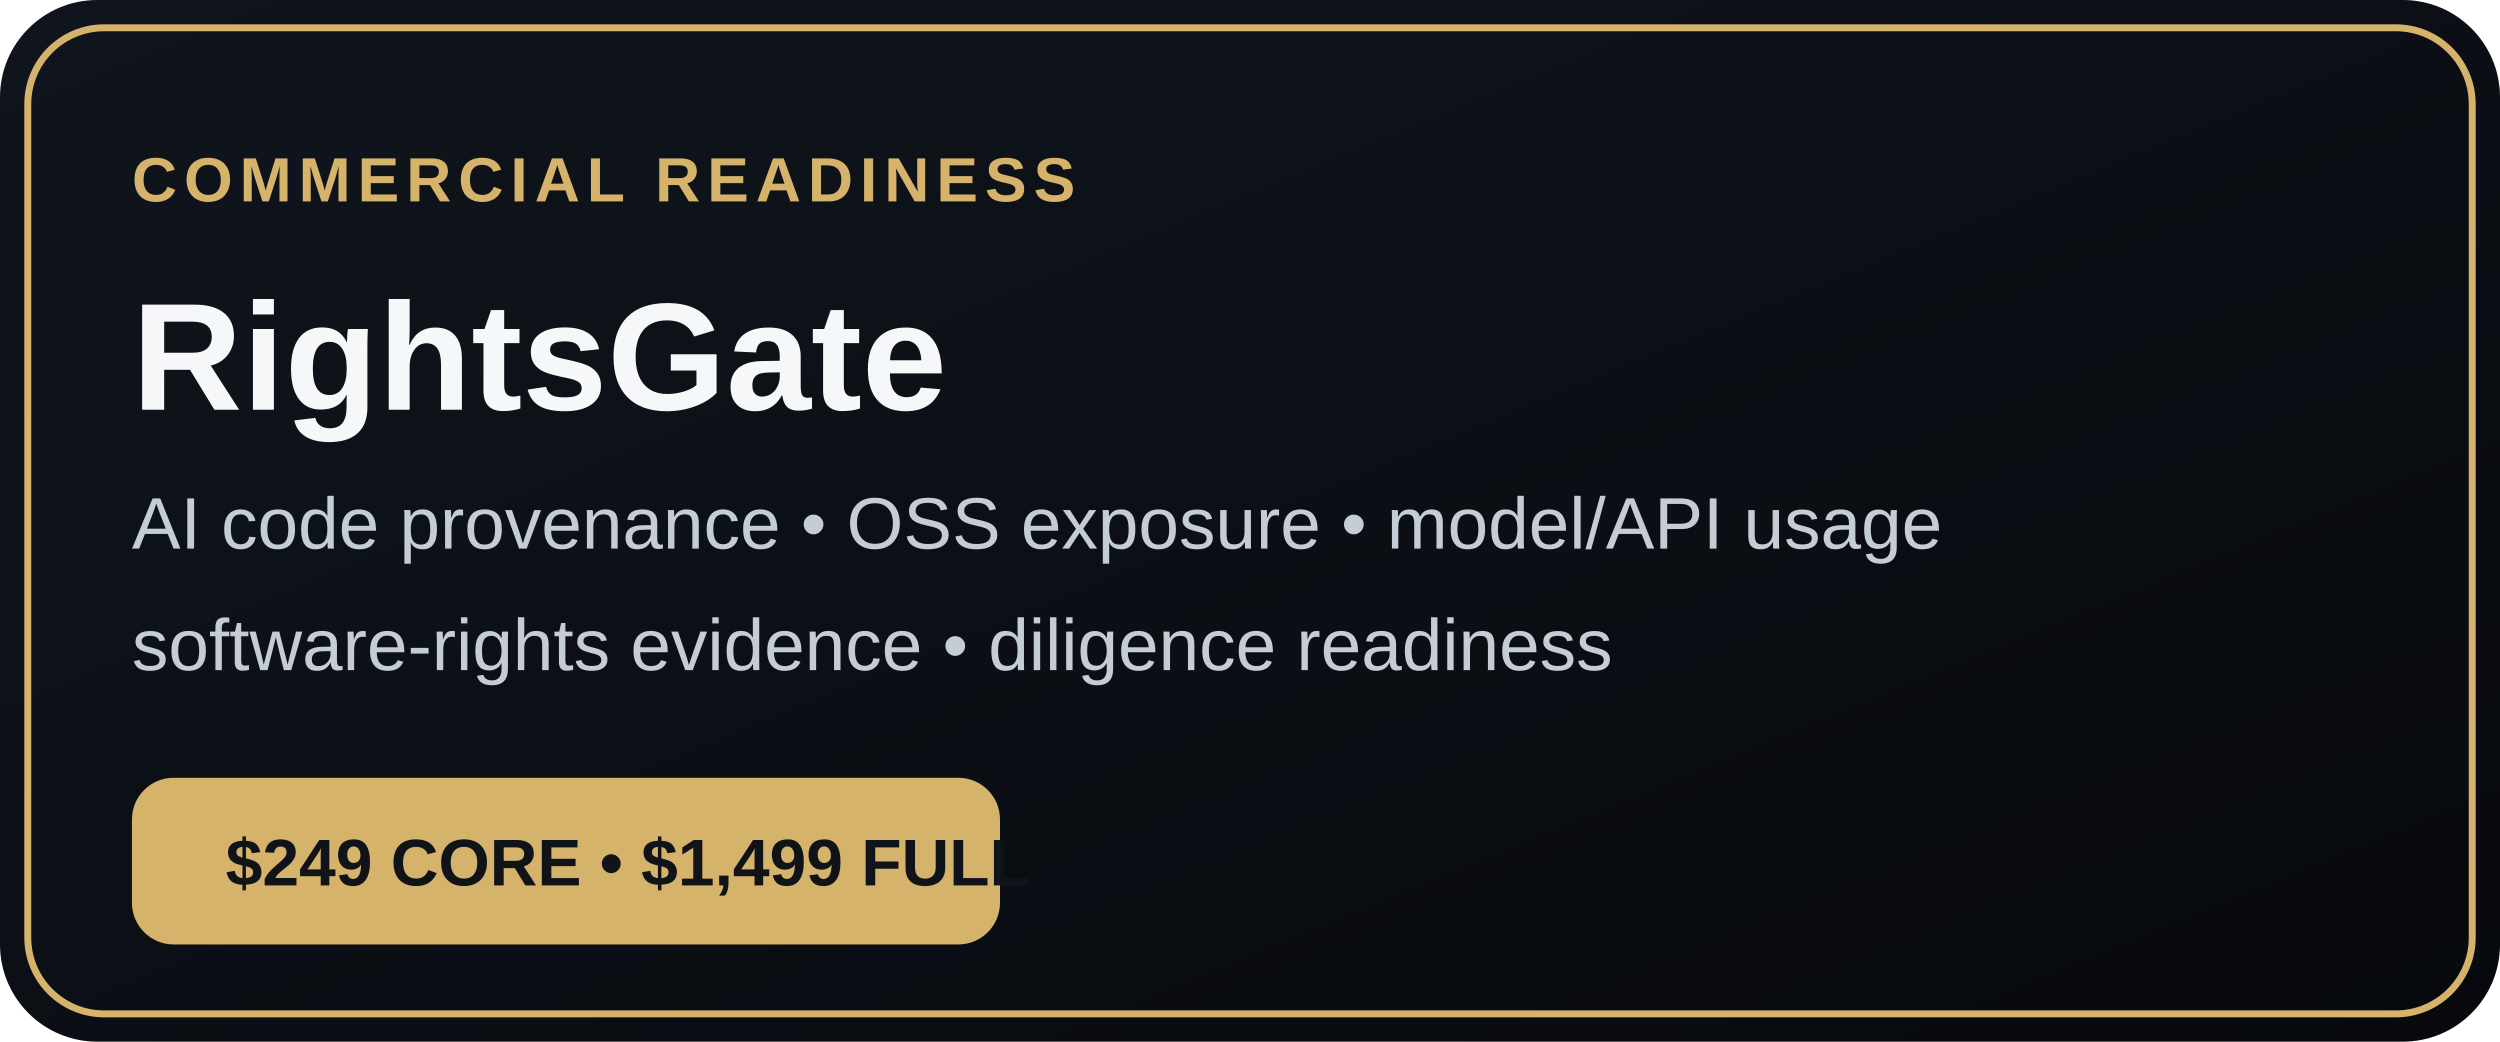
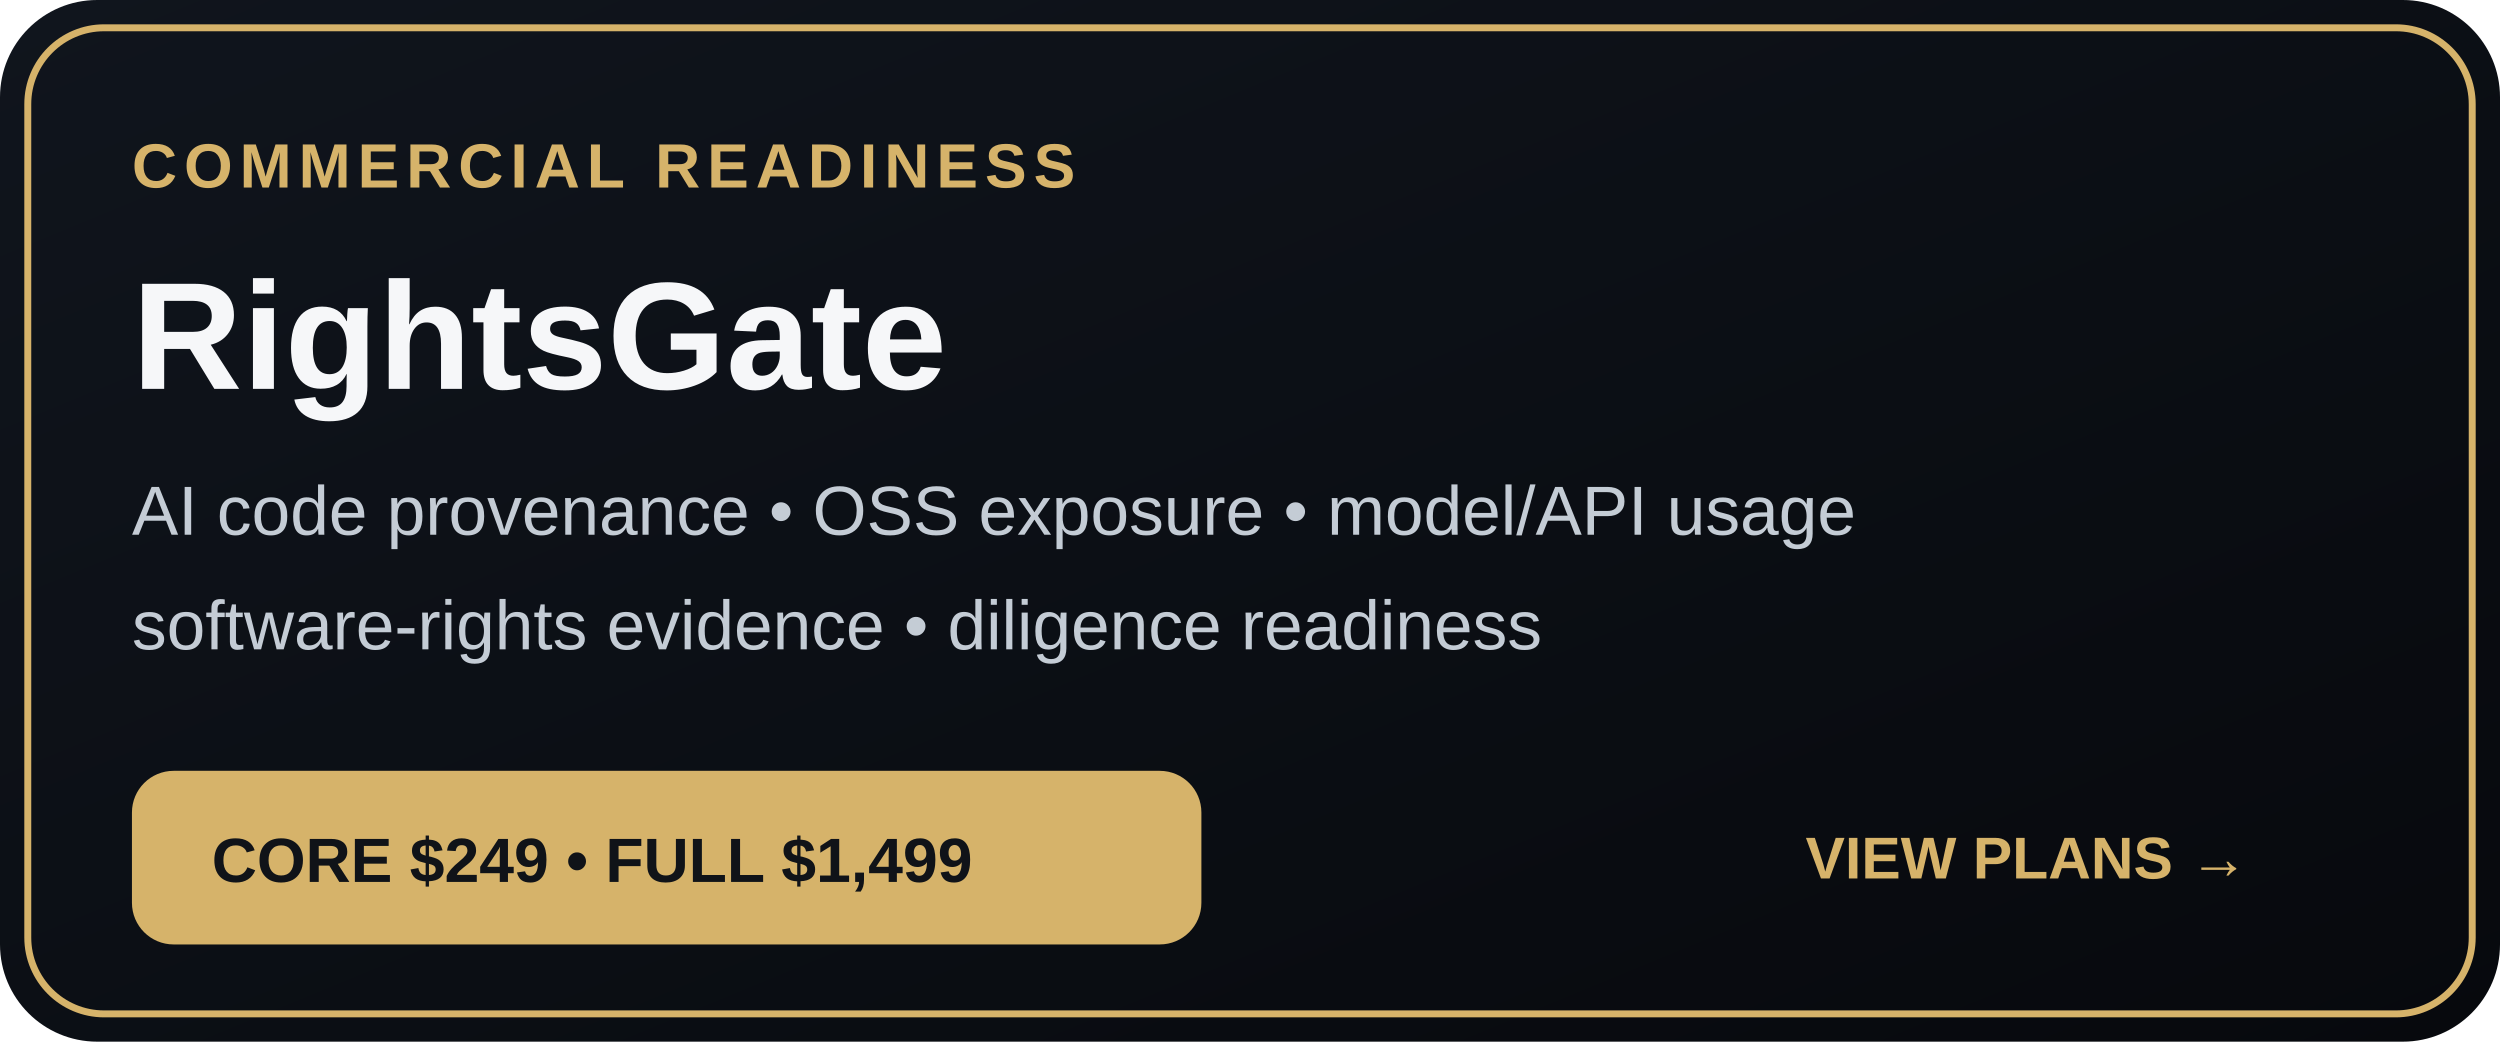
<svg xmlns="http://www.w3.org/2000/svg" width="720" height="300" viewBox="0 0 720 300" role="img" aria-label="RightsGate AI Software Readiness Audit">
  <defs>
    <linearGradient id="b" x1="0" y1="0" x2="1" y2="1">
      <stop stop-color="#10151d" />
      <stop offset="1" stop-color="#07090d" />
    </linearGradient>
  </defs>
  <rect width="720" height="300" rx="28" fill="url(#b)" />
  <rect x="8" y="8" width="704" height="284" rx="22" fill="none" stroke="#d6b36a" stroke-width="2" />
-   <text x="38" y="58" font-family="Arial" font-size="18" font-weight="700" fill="#d6b36a" letter-spacing="2">COMMERCIAL READINESS</text>
-   <text x="38" y="118" font-family="Arial" font-size="44" font-weight="800" fill="#f6f7f9">RightsGate</text>
-   <text x="38" y="158" font-family="Arial" font-size="21" fill="#c4ccd5">AI code provenance • OSS exposure • model/API usage</text>
-   <text x="38" y="193" font-family="Arial" font-size="21" fill="#c4ccd5">software-rights evidence • diligence readiness</text>
-   <rect x="38" y="224" width="250" height="48" rx="12" fill="#d6b36a" />
-   <text x="65" y="255" font-family="Arial" font-size="19" font-weight="800" fill="#101318">$249 CORE • $1,499 FULL</text>
+   <text x="38" y="54" font-family="Arial" font-size="18" font-weight="700" fill="#d6b36a" letter-spacing="2">COMMERCIAL READINESS</text>
+   <text x="38" y="112" font-family="Arial" font-size="44" font-weight="800" fill="#f6f7f9">RightsGate</text>
+   <text x="38" y="154" font-family="Arial" font-size="20" fill="#c4ccd5">AI code provenance • OSS exposure • model/API usage</text>
+   <text x="38" y="187" font-family="Arial" font-size="20" fill="#c4ccd5">software-rights evidence • diligence readiness</text>
+   <rect x="38" y="222" width="308" height="50" rx="12" fill="#d6b36a" />
+   <text x="61" y="254" font-family="Arial" font-size="18" font-weight="800" fill="#101318">CORE $249  •  FULL $1,499</text>
+   <text x="520" y="253" font-family="Arial" font-size="17" font-weight="700" fill="#d6b36a">VIEW PLANS →</text>
</svg>
